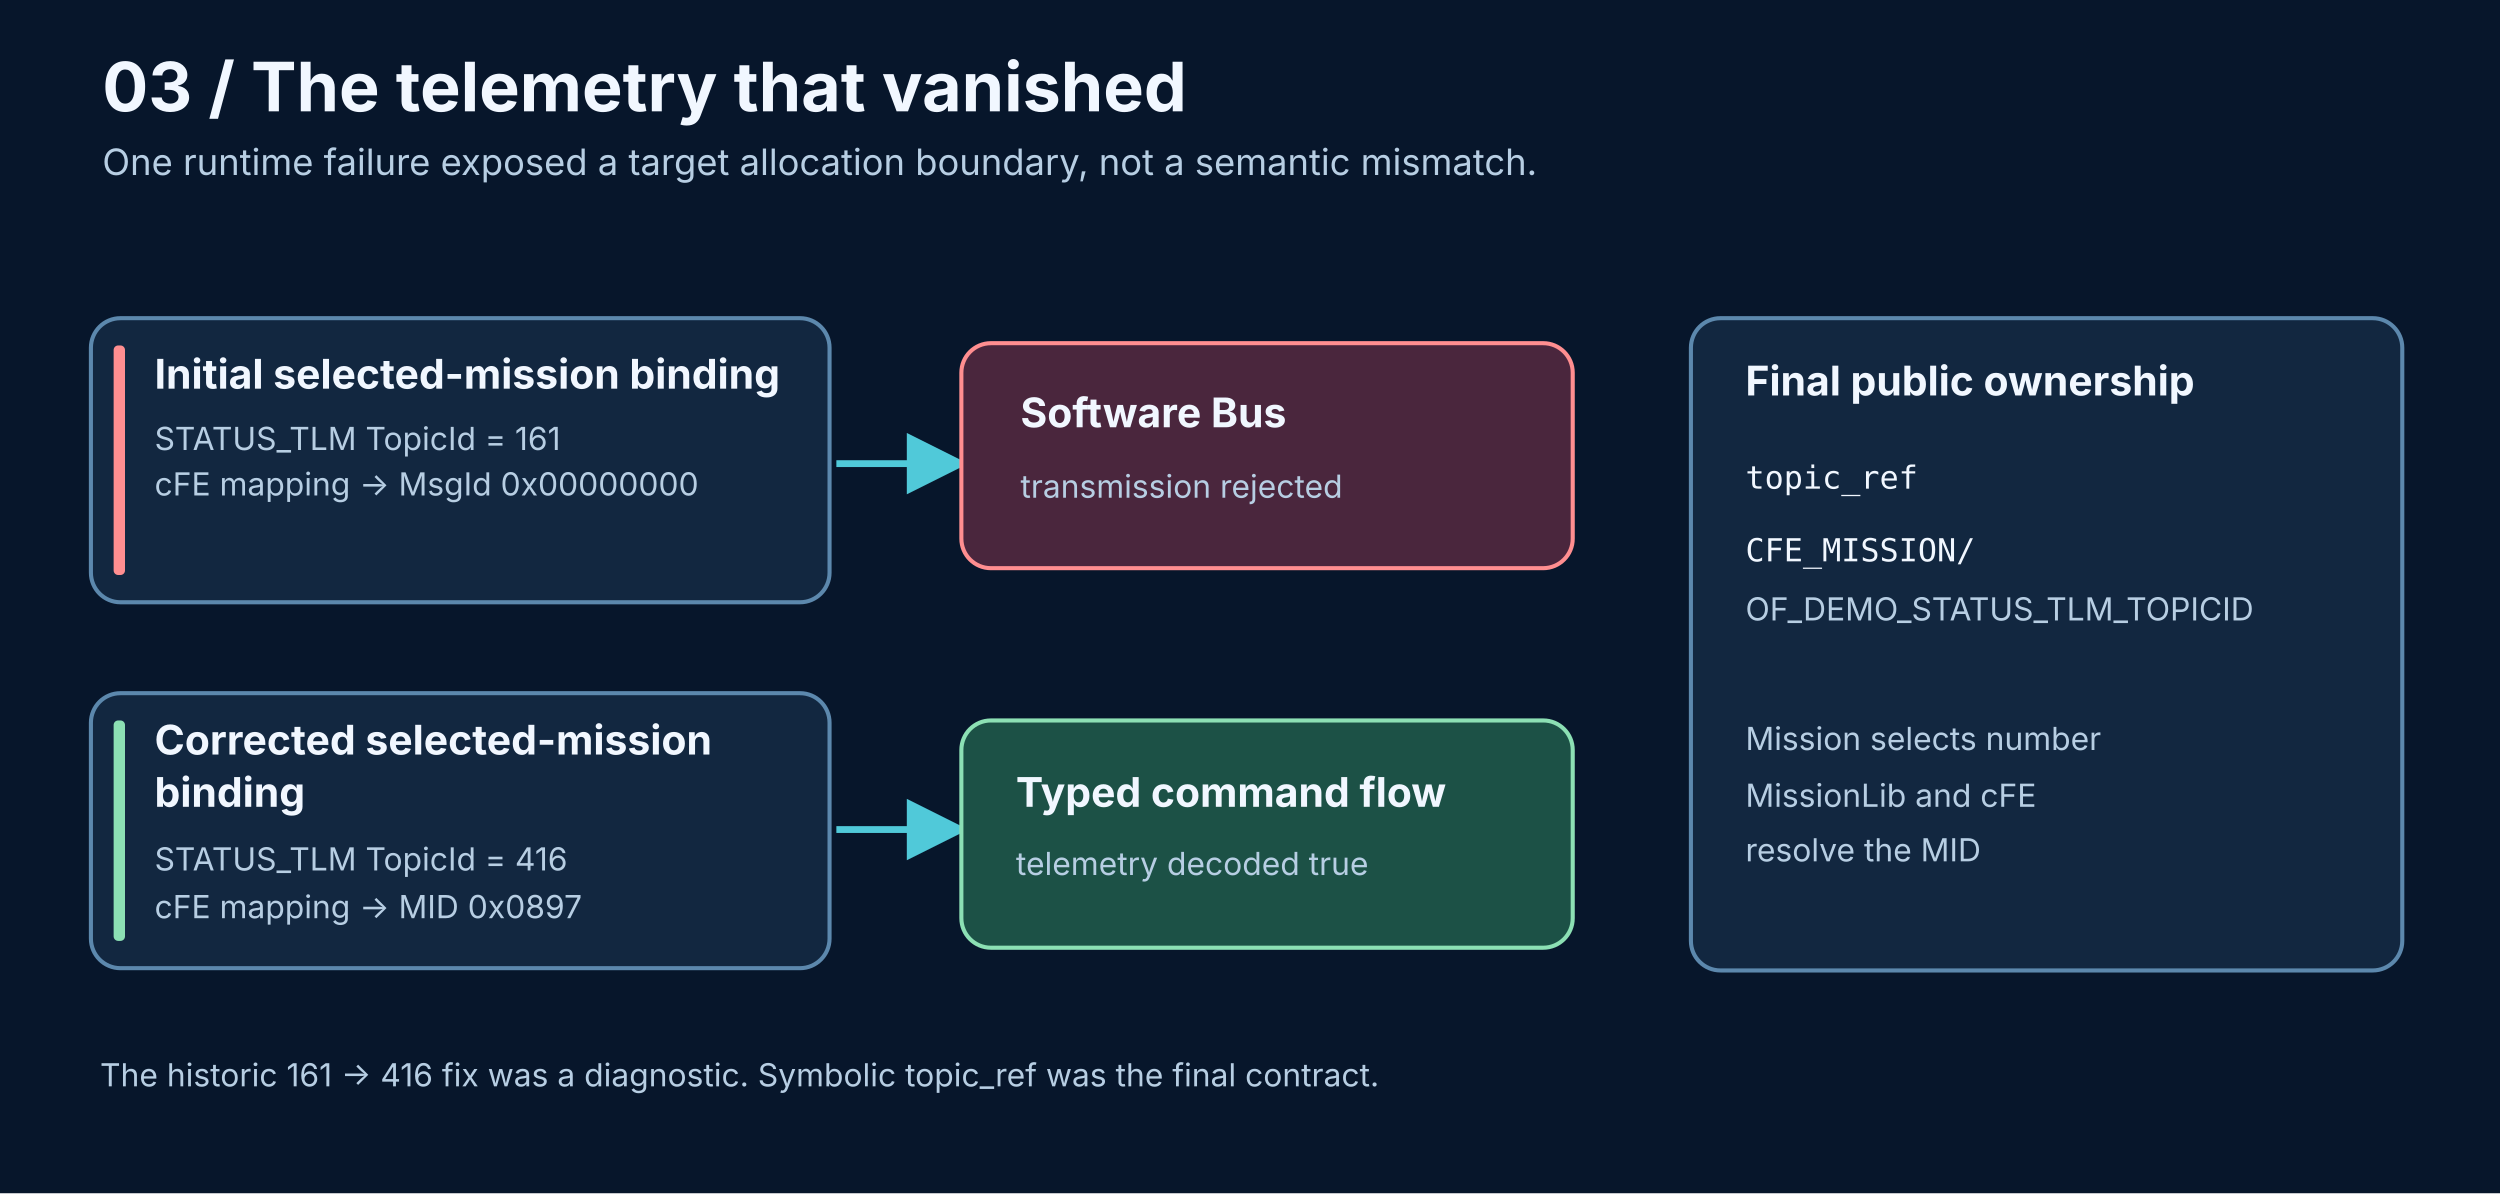
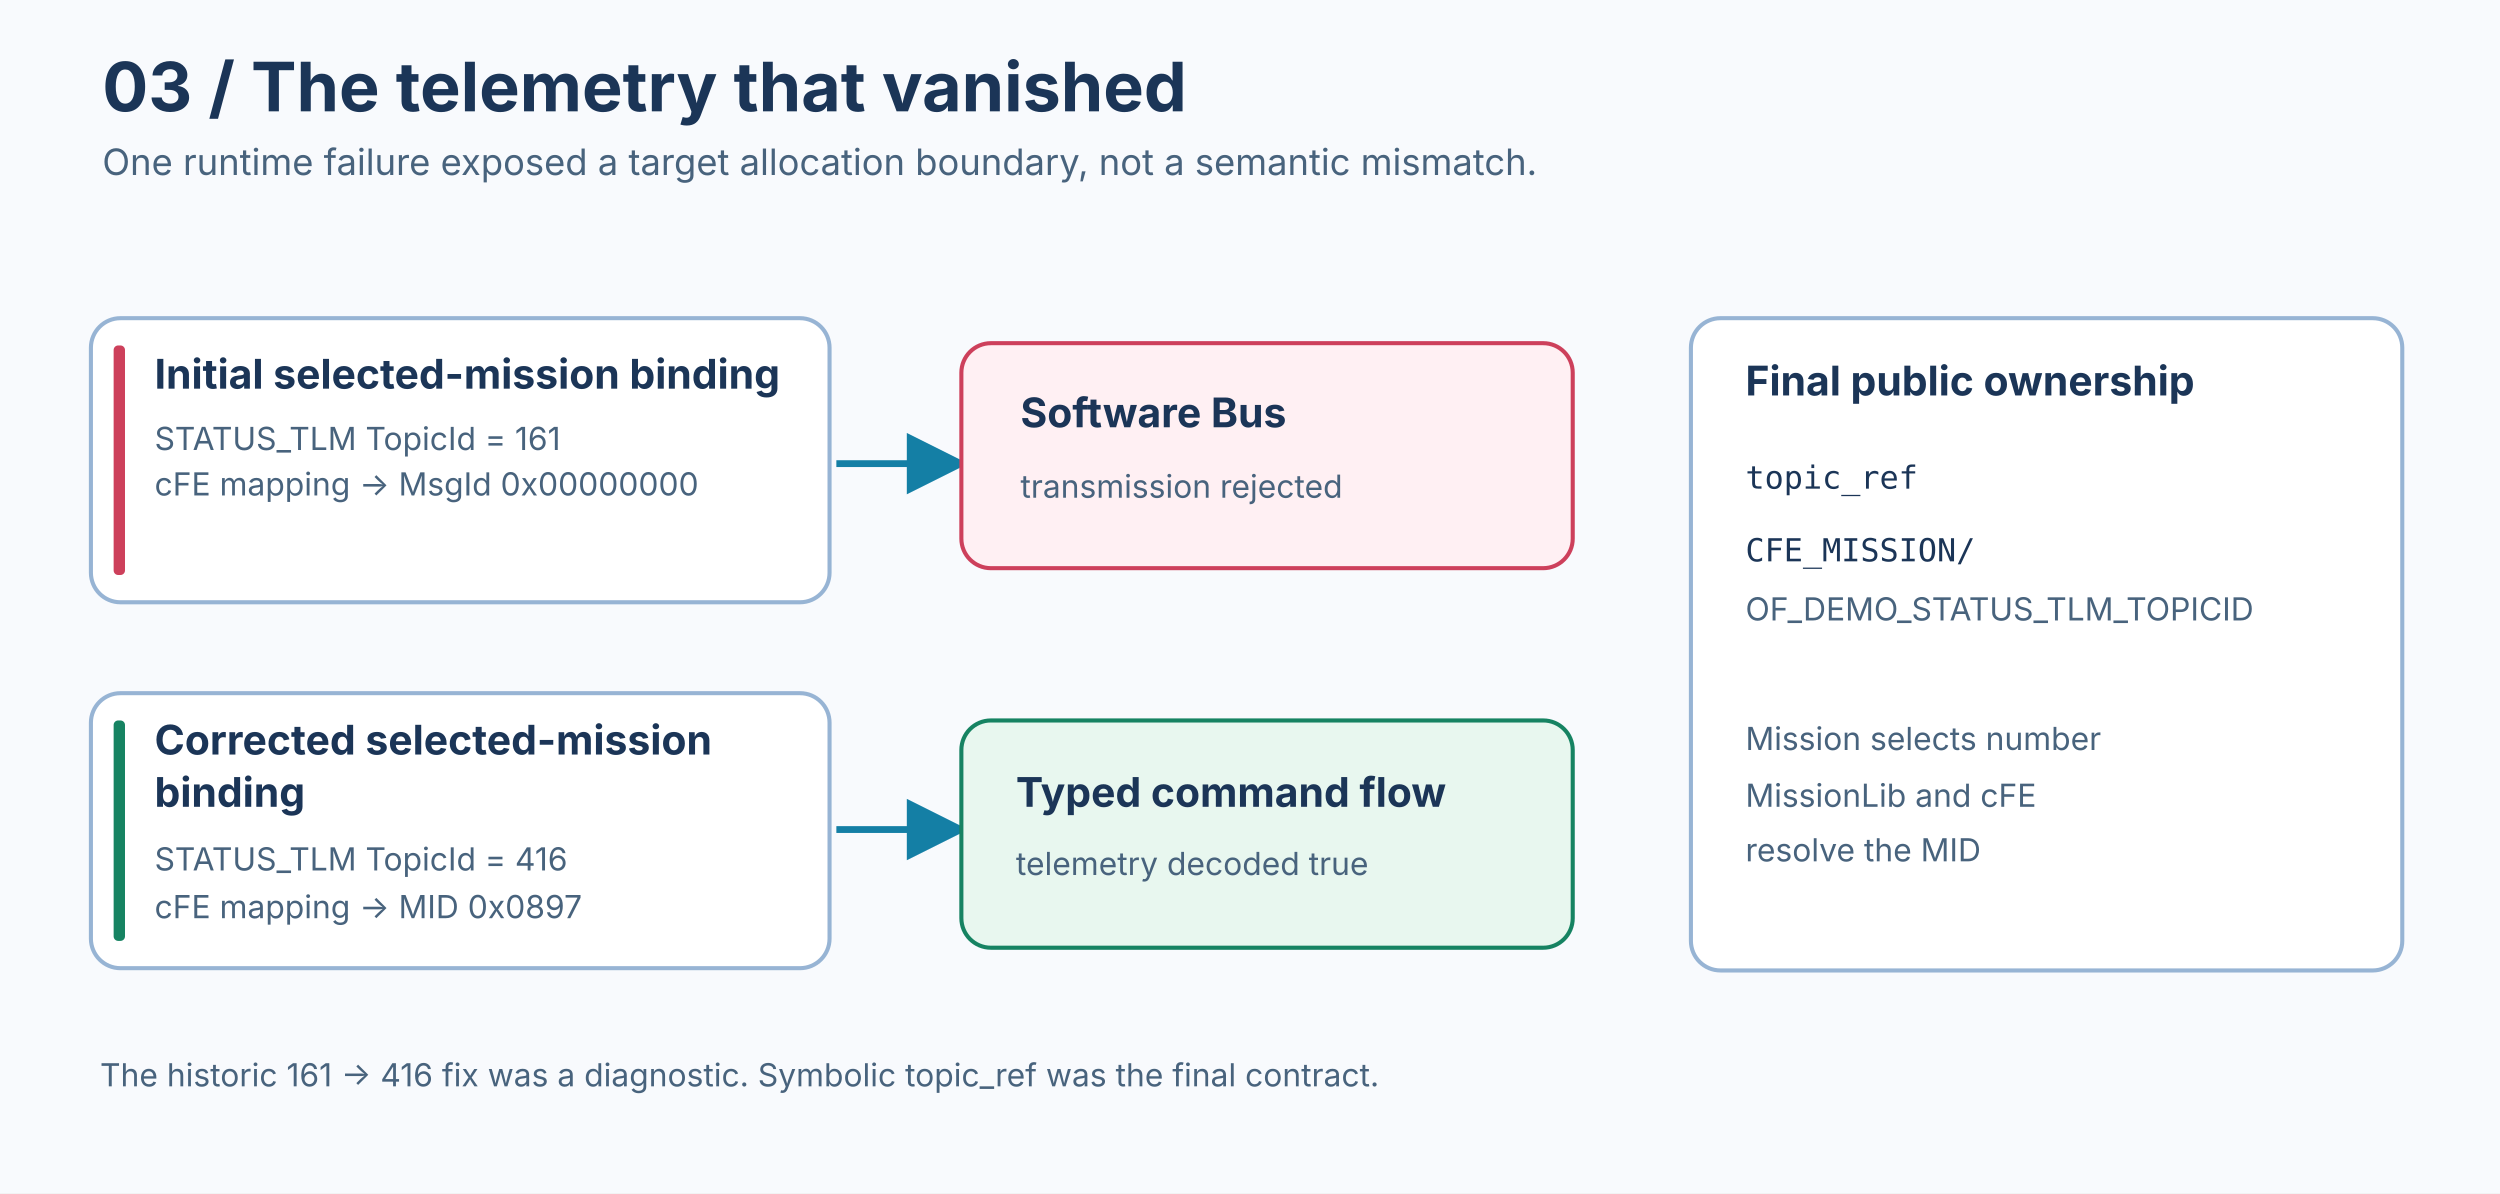
<svg xmlns="http://www.w3.org/2000/svg" width="1100" height="525" viewBox="0 0 1100 525" role="img" aria-labelledby="title desc">
  <defs>
    <marker id="tip" markerWidth="9" markerHeight="9" refX="7" refY="4.5" orient="auto">
-       <path d="M0,0 L9,4.5 L0,9 Z" fill="#50c9d9" />
+       <path d="M0,0 L9,4.5 L0,9 Z" fill="#147FA5" />
    </marker>
-     <style>text{font-family:Inter,DejaVu Sans,Arial,sans-serif} .heading{font-weight:700;font-size:30px;fill:#f1f7ff} .sub{font-size:16px;fill:#b7cee3} .box-title{font-weight:700;font-size:18px;fill:#f1f7ff} .small{font-size:14px;fill:#b7cee3} .mono{font-family:DejaVu Sans Mono,monospace;font-size:14px;fill:#f1f7ff} .pill{font-size:13px;font-weight:700;fill:#f1f7ff} .arrow{fill:none;stroke:#50c9d9;stroke-width:3;marker-end:url(#tip)} </style>
+     <style>text{font-family:Inter,DejaVu Sans,Arial,sans-serif} .heading{font-weight:700;font-size:30px;fill:#1B3557} .sub{font-size:16px;fill:#48637D} .box-title{font-weight:700;font-size:18px;fill:#1B3557} .small{font-size:14px;fill:#48637D} .mono{font-family:DejaVu Sans Mono,monospace;font-size:14px;fill:#1B3557} .pill{font-size:13px;font-weight:700;fill:#1B3557} .arrow{fill:none;stroke:#147FA5;stroke-width:3;marker-end:url(#tip)} </style>
  </defs>
-   <rect width="1100" height="525" fill="#07162b" />
+   <rect width="1100" height="525" fill="#F8FAFD" />
  <text x="45" y="49" class="heading">03 / The telemetry that vanished</text>
  <text x="45" y="77" class="sub">One runtime failure exposed a target allocation boundary, not a semantic mismatch.</text>
-   <rect x="40" y="140" width="325" height="125" rx="13" fill="#122740" stroke="#5c88ad" stroke-width="1.8" />
-   <rect x="50" y="152" width="5" height="101" rx="2" fill="#ff8e90" />
+   <rect x="40" y="140" width="325" height="125" rx="13" fill="#FFFFFF" stroke="#97B4D4" stroke-width="1.8" />
+   <rect x="50" y="152" width="5" height="101" rx="2" fill="#CD405B" />
  <text x="68" y="171" class="box-title">Initial selected-mission binding</text>
  <text x="68" y="198" class="small">STATUS_TLM TopicId = 161</text>
  <text x="68" y="218" class="small">cFE mapping -&gt; MsgId 0x00000000</text>
-   <polyline points="368,204 420,204" class="arrow" style="stroke:#50c9d9;" />
-   <rect x="423" y="151" width="269" height="99" rx="13" fill="#4a263d" stroke="#ff8e90" stroke-width="1.8" />
+   <polyline points="368,204 420,204" class="arrow" style="stroke:#147FA5;" />
+   <rect x="423" y="151" width="269" height="99" rx="13" fill="#FFF0F3" stroke="#CD405B" stroke-width="1.8" />
  <text x="449" y="188" class="box-title">Software Bus</text>
  <text x="449" y="219" class="small">transmission rejected</text>
-   <rect x="40" y="305" width="325" height="121" rx="13" fill="#122740" stroke="#5c88ad" stroke-width="1.8" />
-   <rect x="50" y="317" width="5" height="97" rx="2" fill="#8ce0b4" />
+   <rect x="40" y="305" width="325" height="121" rx="13" fill="#FFFFFF" stroke="#97B4D4" stroke-width="1.8" />
+   <rect x="50" y="317" width="5" height="97" rx="2" fill="#168362" />
  <text x="68" y="332" class="box-title">Corrected selected-mission</text>
  <text x="68" y="355" class="box-title">binding</text>
  <text x="68" y="383" class="small">STATUS_TLM TopicId = 416</text>
  <text x="68" y="404" class="small">cFE mapping -&gt; MID 0x0897</text>
-   <polyline points="368,365 420,365" class="arrow" style="stroke:#50c9d9;" />
-   <rect x="423" y="317" width="269" height="100" rx="13" fill="#1c5146" stroke="#8ce0b4" stroke-width="1.8" />
+   <polyline points="368,365 420,365" class="arrow" style="stroke:#147FA5;" />
+   <rect x="423" y="317" width="269" height="100" rx="13" fill="#E8F7EF" stroke="#168362" stroke-width="1.8" />
  <text x="447" y="355" class="box-title">Typed command flow</text>
  <text x="447" y="385" class="small">telemetry decoded true</text>
-   <rect x="744" y="140" width="313" height="287" rx="13" fill="#122740" stroke="#5c88ad" stroke-width="1.8" />
+   <rect x="744" y="140" width="313" height="287" rx="13" fill="#FFFFFF" stroke="#97B4D4" stroke-width="1.8" />
  <text x="768" y="174" class="box-title">Final public ownership</text>
  <text x="768" y="215" class="mono">topic_ref</text>
  <text x="768" y="247" class="mono">CFE_MISSION/</text>
  <text x="768" y="273" class="small">OF_DEMO_STATUS_TLM_TOPICID</text>
  <text x="768" y="330" class="small">Mission selects number</text>
  <text x="768" y="355" class="small">MissionLib and cFE</text>
  <text x="768" y="379" class="small">resolve the MID</text>
  <text x="44" y="478" class="small">The historic 161 -&gt; 416 fix was a diagnostic. Symbolic topic_ref was the final contract.</text>
</svg>
